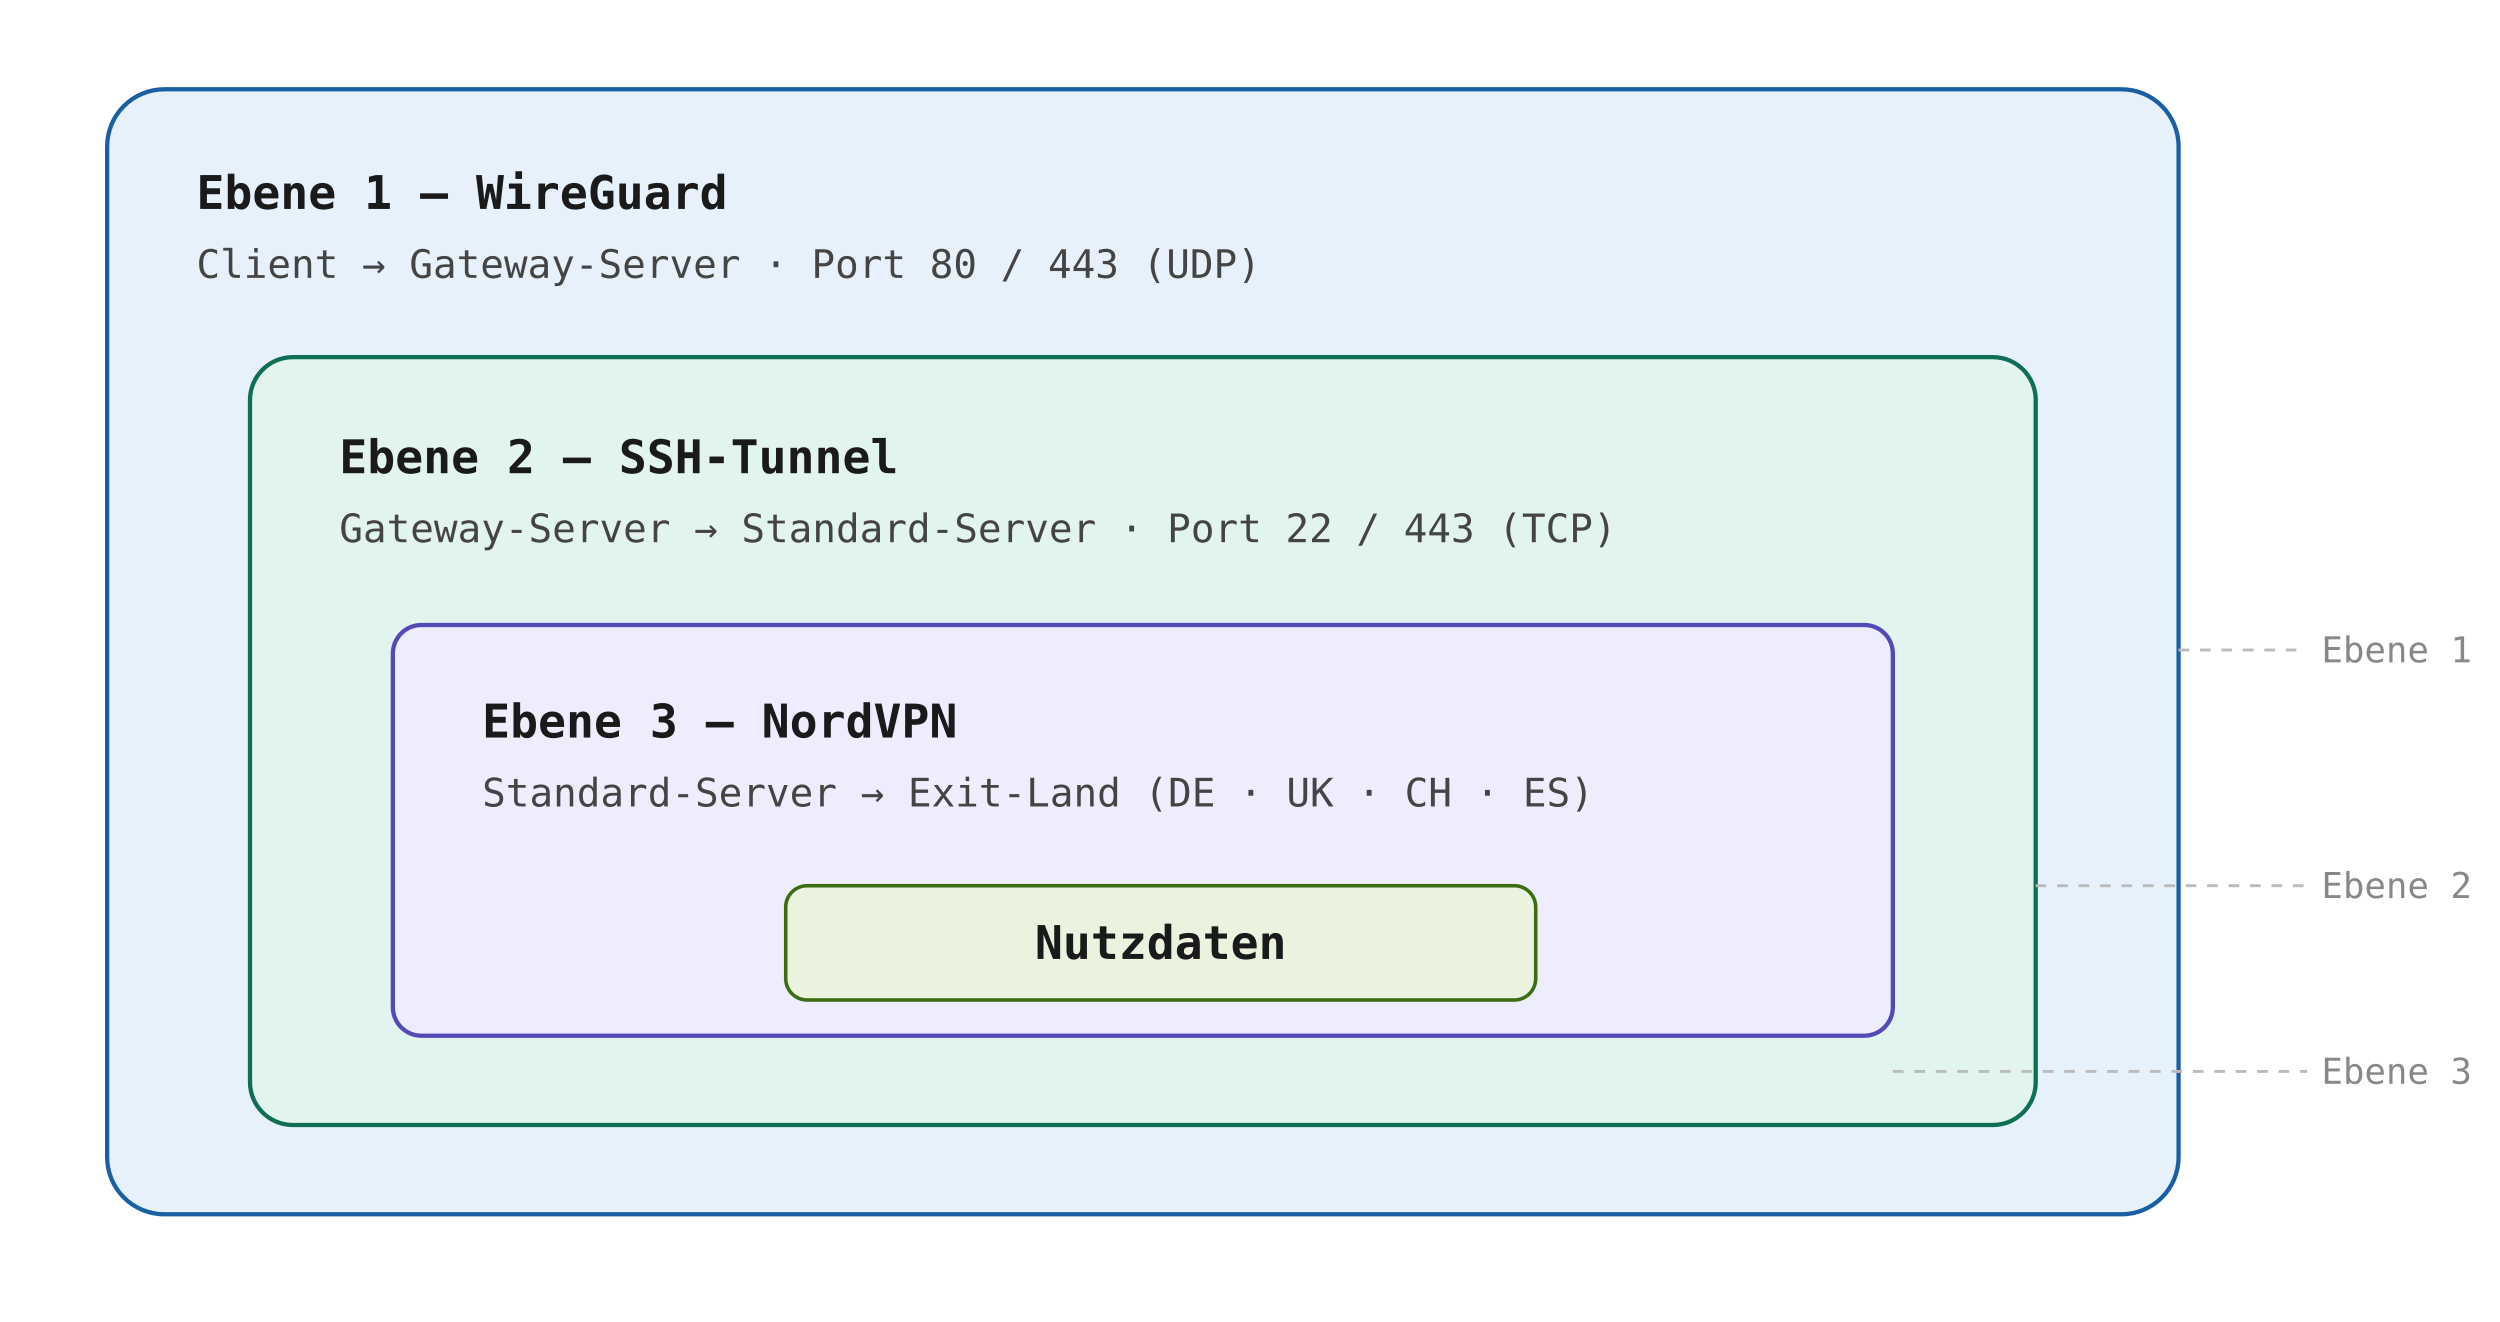
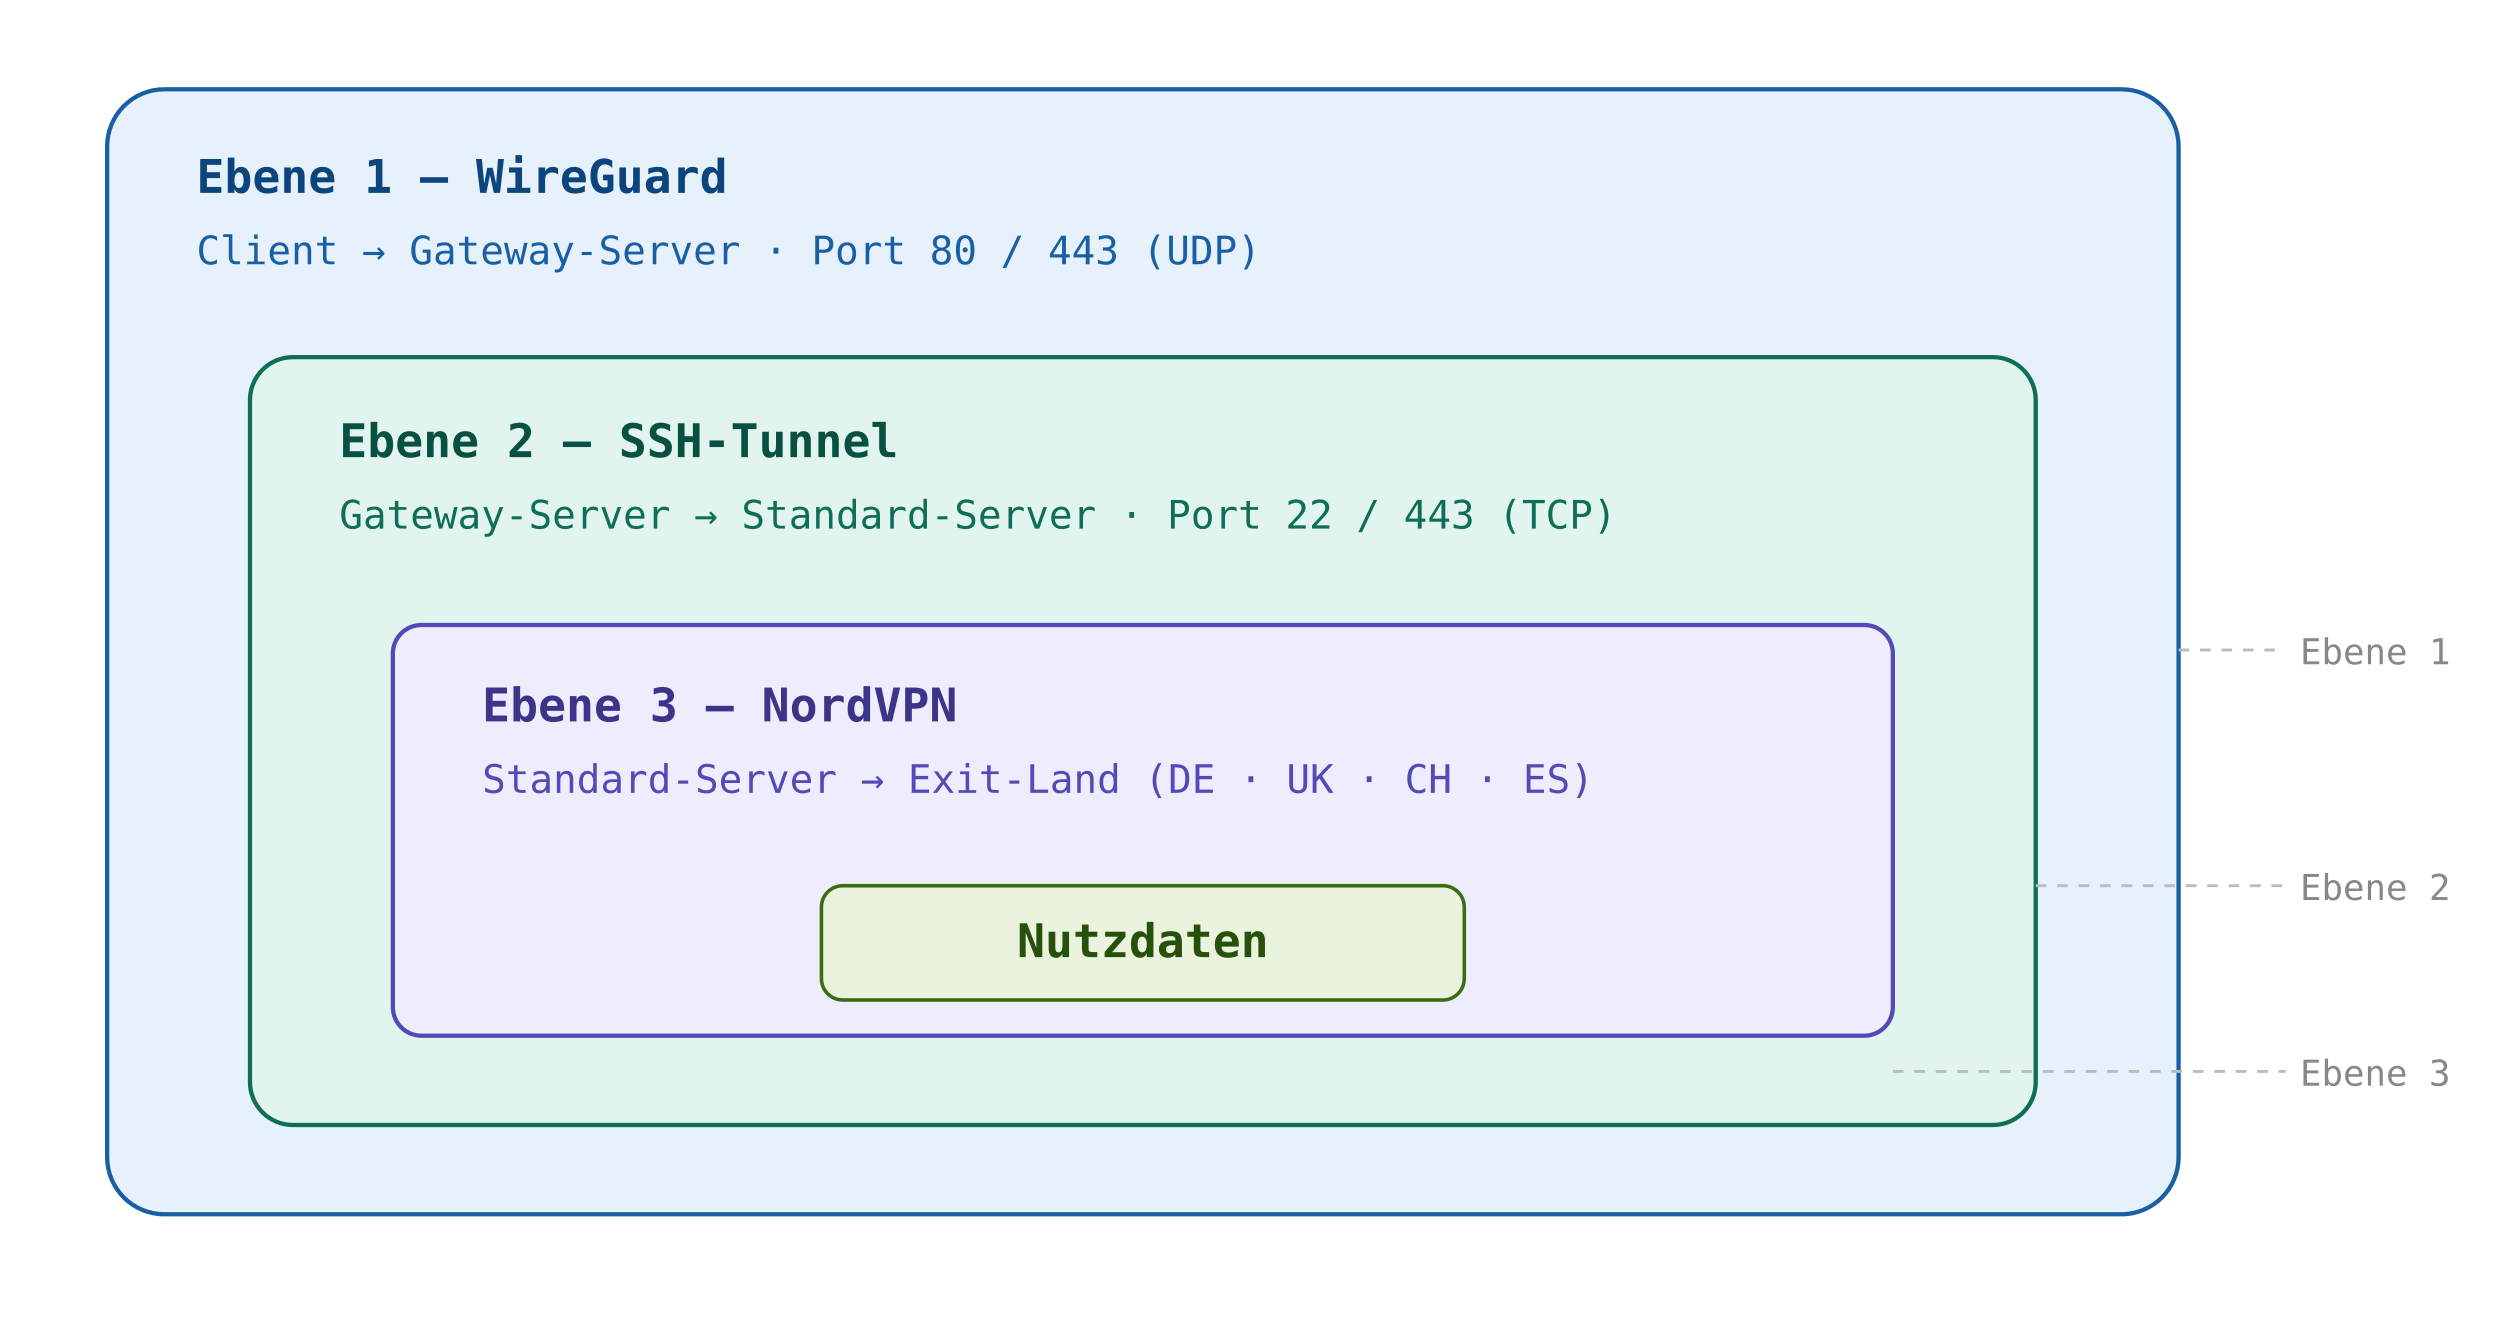
<svg xmlns="http://www.w3.org/2000/svg" width="700" viewBox="0 0 700 370" role="img">
-   <style>
- text { font-family: ui-monospace, 'Cascadia Code', monospace, sans-serif; }
- .title { font-size:13px; font-weight:600; fill:#1a1a1a; }
- .sub   { font-size:11px; fill:#444; }
- .label { font-size:10px; fill:#888; }
- </style>
  <rect x="30" y="25" width="580" height="315" rx="16" fill="#e6f1fb" stroke="#185fa5" stroke-width="1.2" />
-   <text class="title" x="55" y="54" dominant-baseline="central">Ebene 1 — WireGuard</text>
-   <text class="sub" x="55" y="74" dominant-baseline="central">Client → Gateway-Server · Port 80 / 443 (UDP)</text>
+   <text x="55" y="54" font-family="monospace" font-size="13" font-weight="600" fill="#0c447c">Ebene 1 — WireGuard</text>
+   <text x="55" y="74" font-family="monospace" font-size="11" fill="#185fa5">Client → Gateway-Server · Port 80 / 443 (UDP)</text>
  <rect x="70" y="100" width="500" height="215" rx="12" fill="#e1f5ee" stroke="#0f6e56" stroke-width="1.2" />
-   <text class="title" x="95" y="128" dominant-baseline="central">Ebene 2 — SSH-Tunnel</text>
-   <text class="sub" x="95" y="148" dominant-baseline="central">Gateway-Server → Standard-Server · Port 22 / 443 (TCP)</text>
+   <text x="95" y="128" font-family="monospace" font-size="13" font-weight="600" fill="#085041">Ebene 2 — SSH-Tunnel</text>
+   <text x="95" y="148" font-family="monospace" font-size="11" fill="#0f6e56">Gateway-Server → Standard-Server · Port 22 / 443 (TCP)</text>
  <rect x="110" y="175" width="420" height="115" rx="8" fill="#eeedfe" stroke="#534ab7" stroke-width="1.2" />
-   <text class="title" x="135" y="202" dominant-baseline="central">Ebene 3 — NordVPN</text>
-   <text class="sub" x="135" y="222" dominant-baseline="central">Standard-Server → Exit-Land (DE · UK · CH · ES)</text>
-   <rect x="220" y="248" width="210" height="32" rx="6" fill="#eaf3de" stroke="#3b6d11" stroke-width="1" />
-   <text class="title" x="325" y="264" text-anchor="middle" dominant-baseline="central">Nutzdaten</text>
-   <line x1="610" y1="182" x2="646" y2="182" stroke="#bbb" stroke-width="0.8" stroke-dasharray="3,3" />
-   <text class="label" x="650" y="182" dominant-baseline="central">Ebene 1</text>
-   <line x1="570" y1="248" x2="646" y2="248" stroke="#bbb" stroke-width="0.8" stroke-dasharray="3,3" />
-   <text class="label" x="650" y="248" dominant-baseline="central">Ebene 2</text>
-   <line x1="530" y1="300" x2="646" y2="300" stroke="#bbb" stroke-width="0.8" stroke-dasharray="3,3" />
-   <text class="label" x="650" y="300" dominant-baseline="central">Ebene 3</text>
+   <text x="135" y="202" font-family="monospace" font-size="13" font-weight="600" fill="#3c3489">Ebene 3 — NordVPN</text>
+   <text x="135" y="222" font-family="monospace" font-size="11" fill="#534ab7">Standard-Server → Exit-Land (DE · UK · CH · ES)</text>
+   <rect x="230" y="248" width="180" height="32" rx="6" fill="#eaf3de" stroke="#3b6d11" stroke-width="1" />
+   <text x="320" y="268" text-anchor="middle" font-family="monospace" font-size="13" font-weight="600" fill="#27500a">Nutzdaten</text>
+   <line x1="610" y1="182" x2="640" y2="182" stroke="#bbb" stroke-width="0.8" stroke-dasharray="3,3" />
+   <text x="644" y="186" font-family="monospace" font-size="10" fill="#888">Ebene 1</text>
+   <line x1="570" y1="248" x2="640" y2="248" stroke="#bbb" stroke-width="0.8" stroke-dasharray="3,3" />
+   <text x="644" y="252" font-family="monospace" font-size="10" fill="#888">Ebene 2</text>
+   <line x1="530" y1="300" x2="640" y2="300" stroke="#bbb" stroke-width="0.8" stroke-dasharray="3,3" />
+   <text x="644" y="304" font-family="monospace" font-size="10" fill="#888">Ebene 3</text>
</svg>
